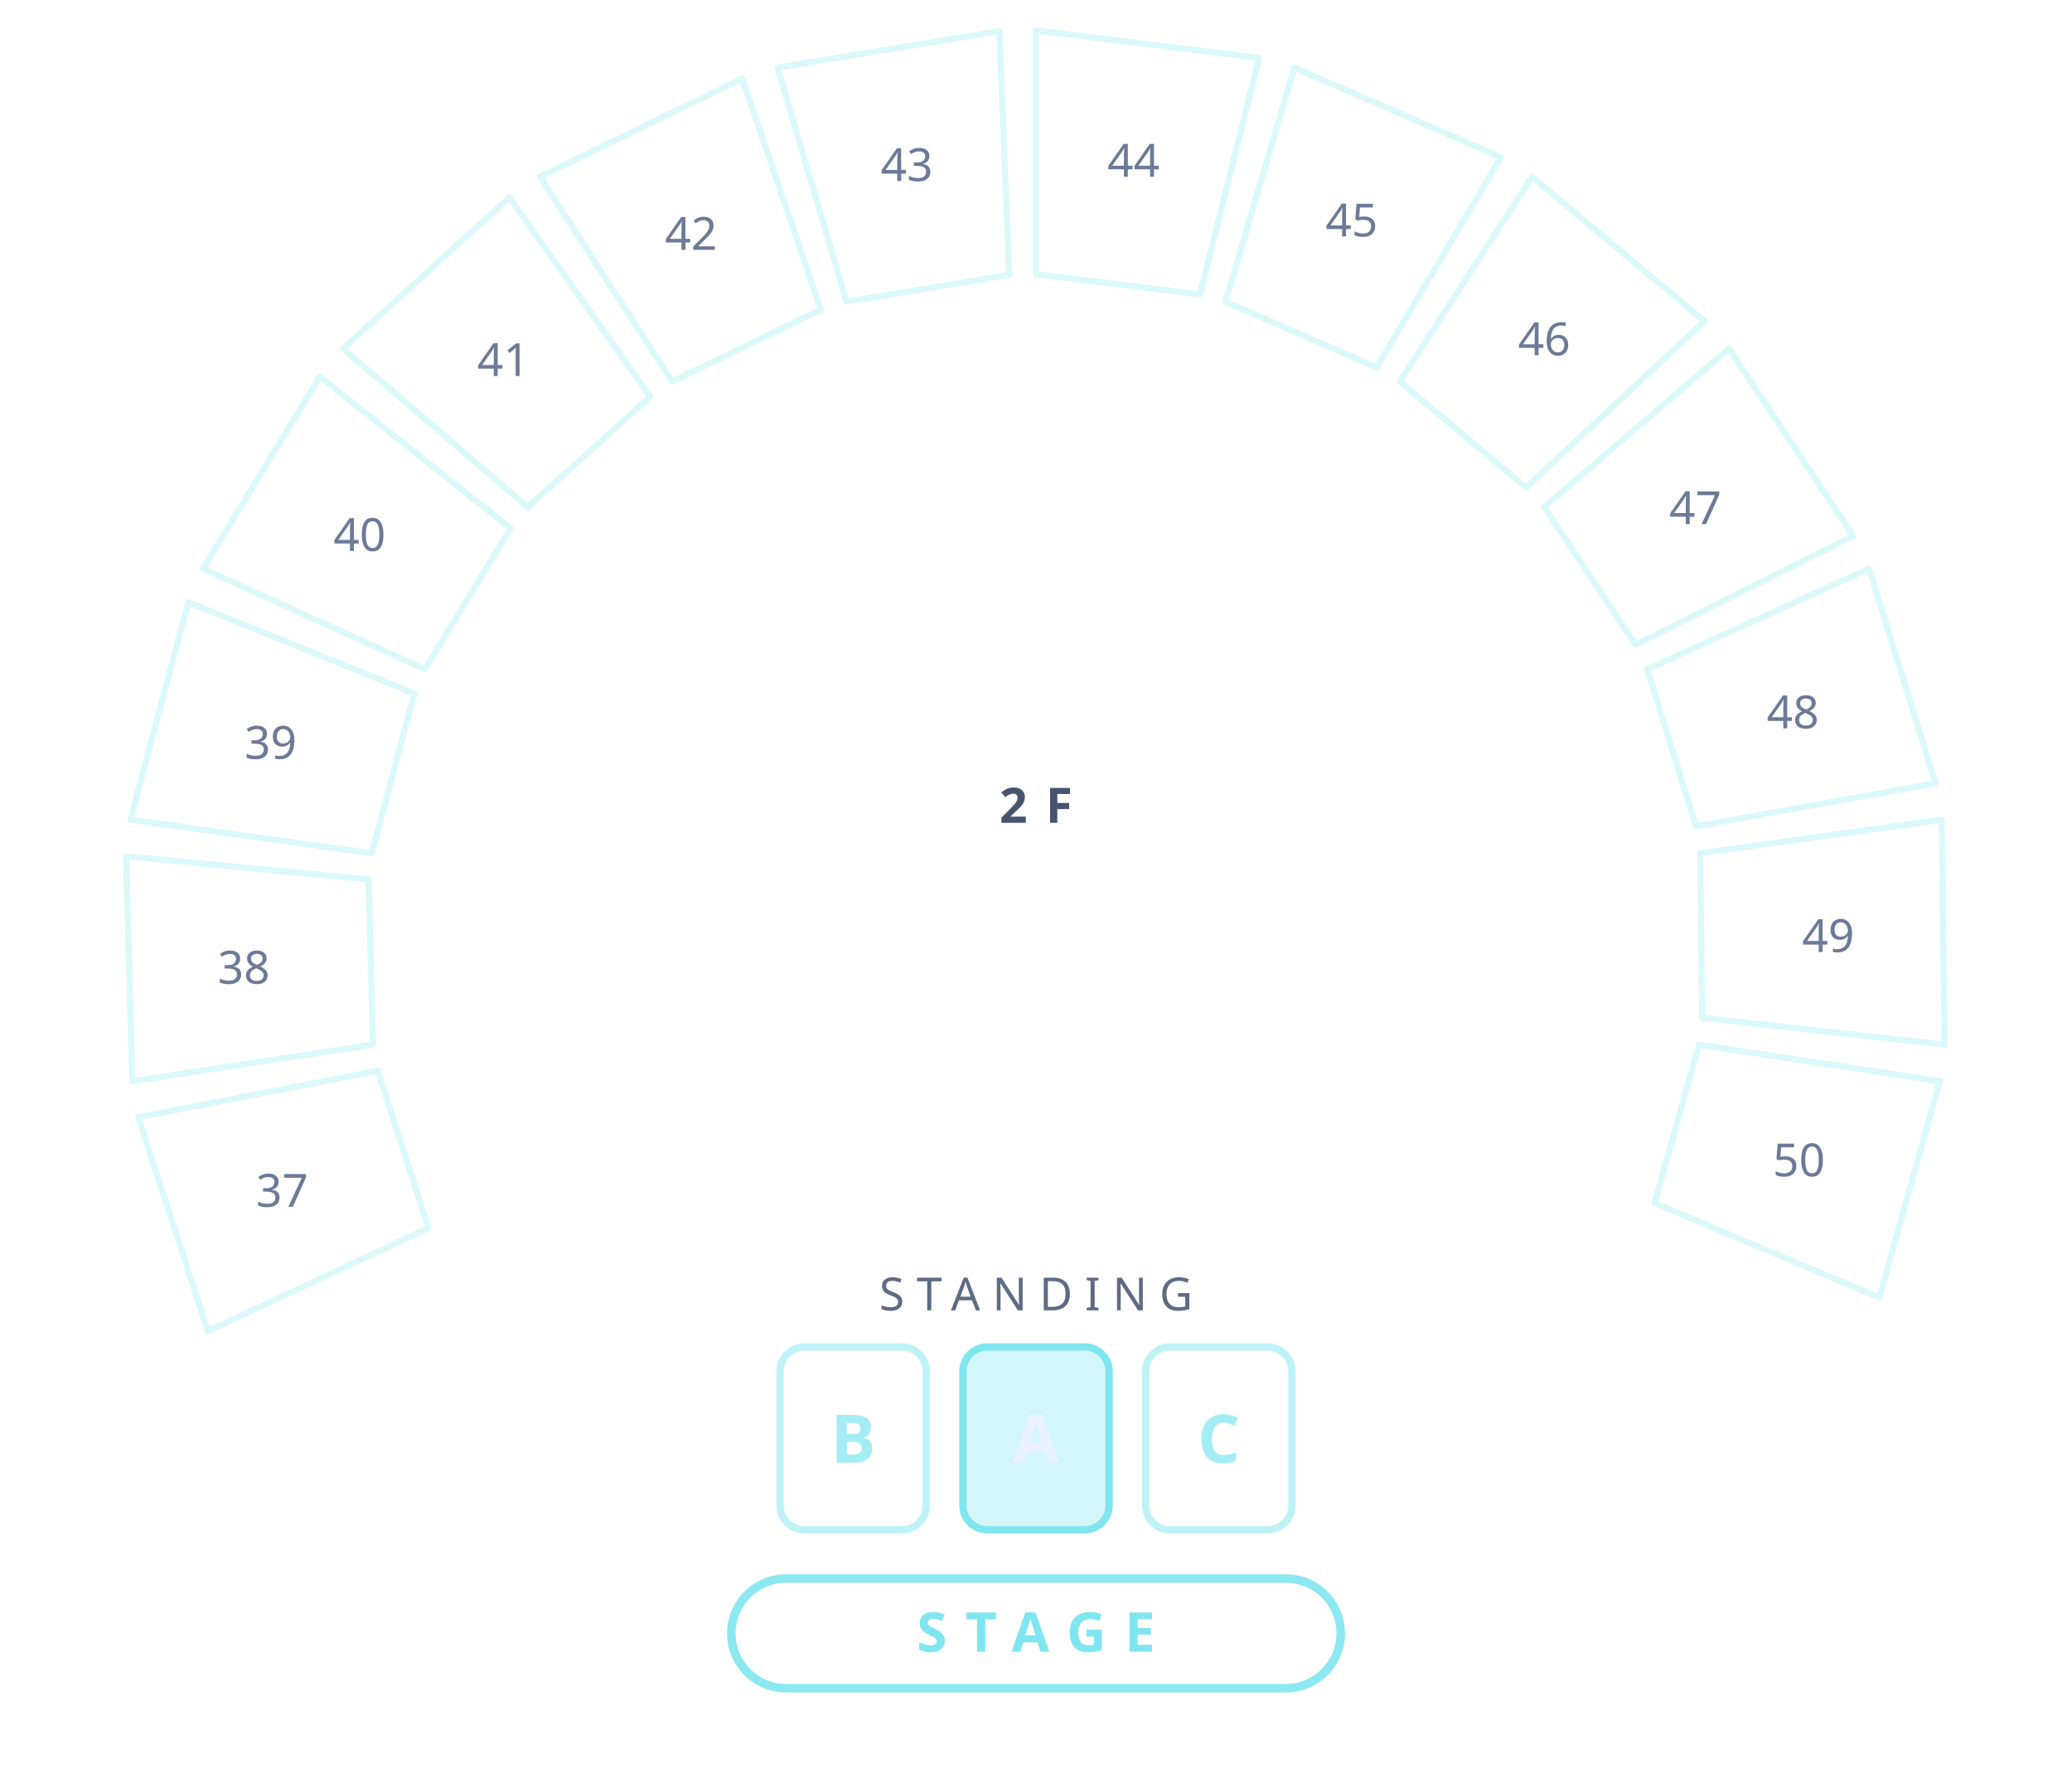
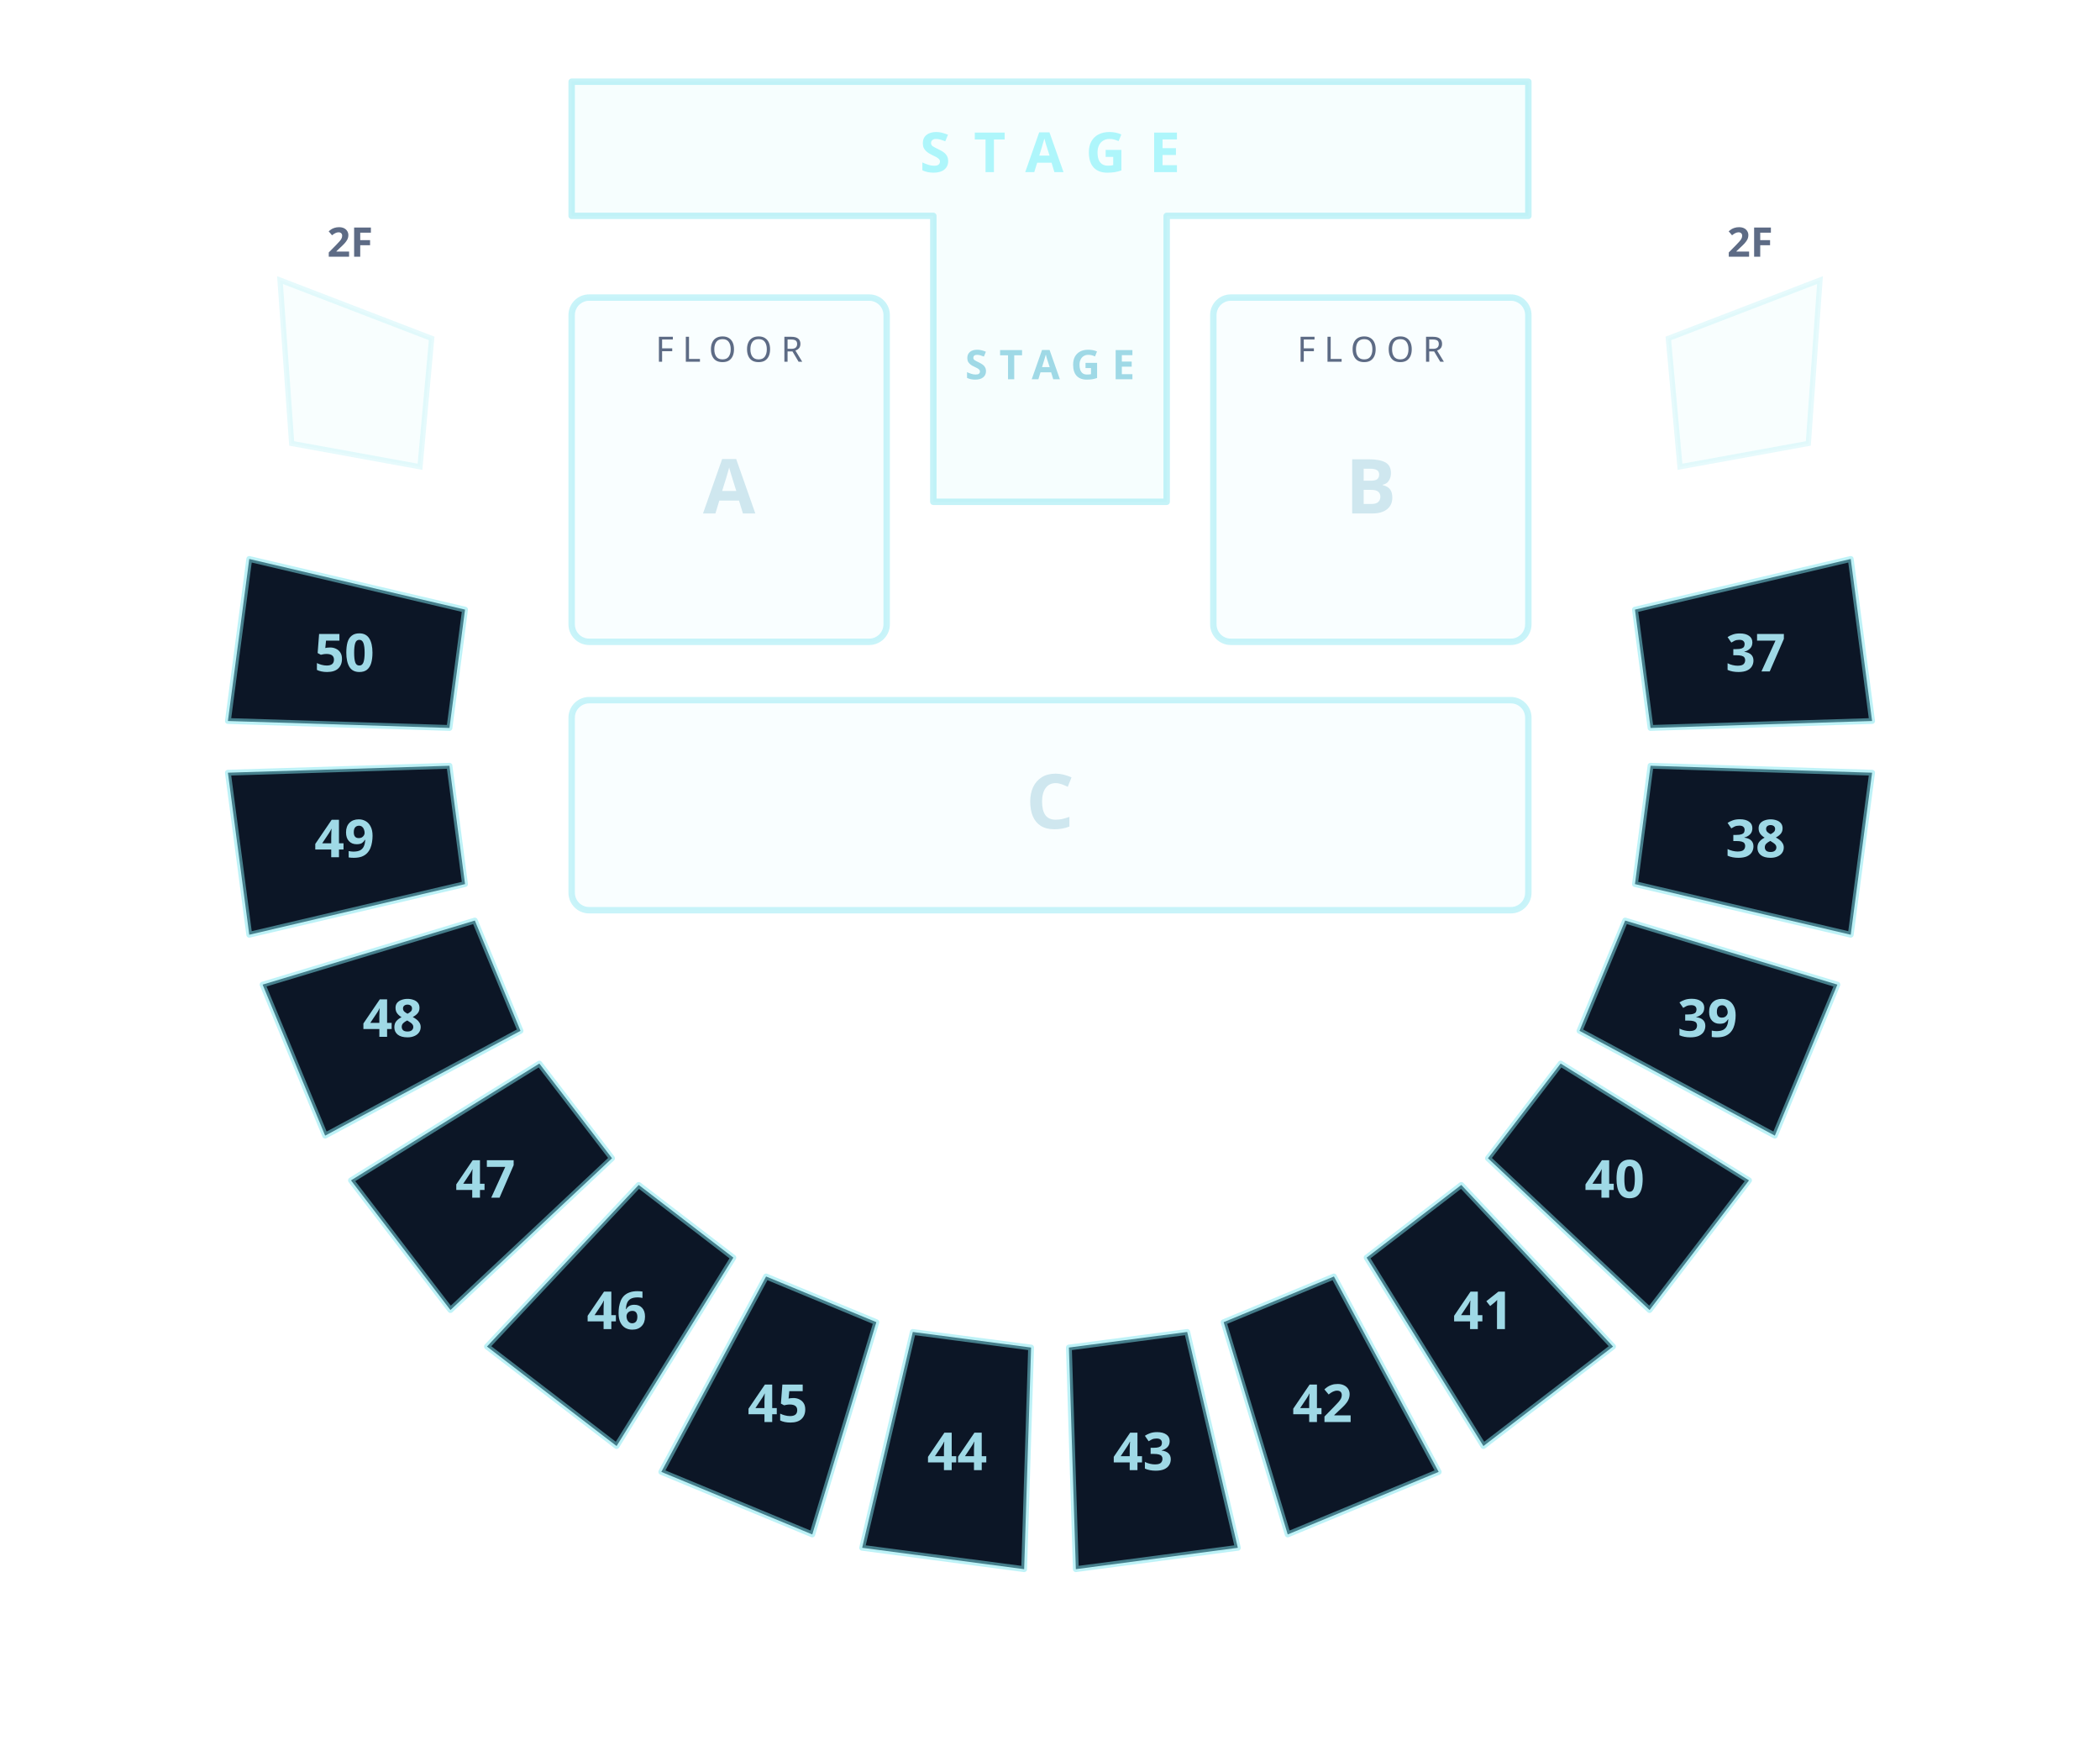
- <svg viewBox="0 -15 340 290" width="100%" style="display:block">
+ <svg viewBox="0 0 360 300" width="100%" style="display:block">
  <defs>
-     <filter id="bg" x="-30%" y="-30%" width="160%" height="160%">
-       <feGaussianBlur stdDeviation="3" />
+     <filter id="glow" x="-60%" y="-60%" width="220%" height="220%">
+       <feGaussianBlur stdDeviation="2.4" result="b" />
+       <feMerge>
+         <feMergeNode in="b" />
+         <feMergeNode in="SourceGraphic" />
+       </feMerge>
    </filter>
  </defs>
-   <rect x="120" y="244" width="100" height="18" rx="9" fill="none" stroke="#7fe6f0" stroke-width="1.4" opacity="0.9" />
-   <text x="170" y="256" text-anchor="middle" font-size="9" letter-spacing="3" fill="#7fe6f0" font-family="Pretendard,sans-serif" font-weight="700">STAGE</text>
-   <rect x="128" y="206" width="24" height="30" rx="4" fill="none" fill-opacity="0" stroke="#7fe6f0" stroke-width="1.2" opacity="0.5" />
-   <text x="140" y="225" text-anchor="middle" font-size="11" fill="#7fe6f0" font-family="Pretendard,sans-serif" font-weight="700" opacity="0.7">B</text>
-   <rect x="158" y="206" width="24" height="30" rx="4" fill="#7fe6f0" fill-opacity="0.34" stroke="#7fe6f0" stroke-width="1.2" opacity="1" />
-   <text x="170" y="225" text-anchor="middle" font-size="11" fill="#eaf2ff" font-family="Pretendard,sans-serif" font-weight="700" opacity="1">A</text>
-   <rect x="188" y="206" width="24" height="30" rx="4" fill="none" fill-opacity="0" stroke="#7fe6f0" stroke-width="1.2" opacity="0.5" />
-   <text x="200" y="225" text-anchor="middle" font-size="11" fill="#7fe6f0" font-family="Pretendard,sans-serif" font-weight="700" opacity="0.7">C</text>
-   <text x="170" y="200" text-anchor="middle" font-size="7.5" letter-spacing="2" fill="#5d6b85" font-family="Pretendard,sans-serif">STANDING</text>
-   <path id="zone-37" d="M70.3 186.5 L34.1 203.4 L22.7 168.3 L62.0 160.7 Z" fill="none" fill-opacity="0" stroke="rgba(143,233,240,0.32)" stroke-width="1" stroke-linejoin="round" />
-   <path id="zone-38" d="M61.2 156.4 L21.7 162.4 L20.7 125.5 L60.5 129.3 Z" fill="none" fill-opacity="0" stroke="rgba(143,233,240,0.32)" stroke-width="1" stroke-linejoin="round" />
-   <path id="zone-39" d="M61.0 125.0 L21.4 119.5 L30.9 83.8 L68.0 98.8 Z" fill="none" fill-opacity="0" stroke="rgba(143,233,240,0.32)" stroke-width="1" stroke-linejoin="round" />
-   <path id="zone-40" d="M69.7 94.8 L33.3 78.3 L52.5 46.8 L83.8 71.7 Z" fill="none" fill-opacity="0" stroke="rgba(143,233,240,0.32)" stroke-width="1" stroke-linejoin="round" />
-   <path id="zone-41" d="M86.6 68.2 L56.3 42.2 L83.6 17.4 L106.7 50.1 Z" fill="none" fill-opacity="0" stroke="rgba(143,233,240,0.32)" stroke-width="1" stroke-linejoin="round" />
-   <path id="zone-42" d="M110.3 47.6 L88.6 14.0 L121.8 -2.1 L134.7 35.8 Z" fill="none" fill-opacity="0" stroke="rgba(143,233,240,0.32)" stroke-width="1" stroke-linejoin="round" />
-   <path id="zone-43" d="M138.9 34.5 L127.6 -3.9 L164.0 -9.9 L165.6 30.1 Z" fill="none" fill-opacity="0" stroke="rgba(143,233,240,0.32)" stroke-width="1" stroke-linejoin="round" />
-   <path id="zone-44" d="M170.0 30.0 L170.0 -10.0 L206.6 -5.5 L196.9 33.3 Z" fill="none" fill-opacity="0" stroke="rgba(143,233,240,0.32)" stroke-width="1" stroke-linejoin="round" />
-   <path id="zone-45" d="M201.1 34.5 L212.4 -3.9 L246.3 10.8 L225.9 45.3 Z" fill="none" fill-opacity="0" stroke="rgba(143,233,240,0.32)" stroke-width="1" stroke-linejoin="round" />
-   <path id="zone-46" d="M229.7 47.6 L251.4 14.0 L279.7 37.7 L250.4 65.0 Z" fill="none" fill-opacity="0" stroke="rgba(143,233,240,0.32)" stroke-width="1" stroke-linejoin="round" />
-   <path id="zone-47" d="M253.4 68.2 L283.7 42.2 L304.1 72.9 L268.4 90.8 Z" fill="none" fill-opacity="0" stroke="rgba(143,233,240,0.32)" stroke-width="1" stroke-linejoin="round" />
-   <path id="zone-48" d="M270.3 94.8 L306.7 78.3 L317.6 113.5 L278.3 120.6 Z" fill="none" fill-opacity="0" stroke="rgba(143,233,240,0.32)" stroke-width="1" stroke-linejoin="round" />
-   <path id="zone-49" d="M279.0 125.0 L318.6 119.5 L319.1 156.4 L279.3 152.0 Z" fill="none" fill-opacity="0" stroke="rgba(143,233,240,0.32)" stroke-width="1" stroke-linejoin="round" />
-   <path id="zone-50" d="M278.8 156.4 L318.3 162.4 L308.4 197.9 L271.5 182.4 Z" fill="none" fill-opacity="0" stroke="rgba(143,233,240,0.32)" stroke-width="1" stroke-linejoin="round" />
-   <text x="46.3" y="183.0" text-anchor="middle" font-size="7.5" fill="#6b7a96" font-family="Pretendard,sans-serif" font-weight="500">37</text>
-   <text x="40.0" y="146.4" text-anchor="middle" font-size="7.5" fill="#6b7a96" font-family="Pretendard,sans-serif" font-weight="500">38</text>
-   <text x="44.4" y="109.5" text-anchor="middle" font-size="7.5" fill="#6b7a96" font-family="Pretendard,sans-serif" font-weight="500">39</text>
-   <text id="zone-text-40" x="59.0" y="75.4" text-anchor="middle" font-size="7.5" fill="#6b7a96" font-family="Pretendard,sans-serif" font-weight="500">40</text>
-   <text x="82.6" y="46.7" text-anchor="middle" font-size="7.5" fill="#6b7a96" font-family="Pretendard,sans-serif" font-weight="500">41</text>
-   <text x="113.4" y="26.0" text-anchor="middle" font-size="7.5" fill="#6b7a96" font-family="Pretendard,sans-serif" font-weight="500">42</text>
-   <text x="148.8" y="14.7" text-anchor="middle" font-size="7.5" fill="#6b7a96" font-family="Pretendard,sans-serif" font-weight="500">43</text>
-   <text id="zone-text-44" x="186.0" y="14.0" text-anchor="middle" font-size="7.5" fill="#6b7a96" font-family="Pretendard,sans-serif" font-weight="500">44</text>
-   <text x="221.8" y="23.8" text-anchor="middle" font-size="7.5" fill="#6b7a96" font-family="Pretendard,sans-serif" font-weight="500">45</text>
-   <text x="253.4" y="43.3" text-anchor="middle" font-size="7.5" fill="#6b7a96" font-family="Pretendard,sans-serif" font-weight="500">46</text>
-   <text x="278.2" y="71.0" text-anchor="middle" font-size="7.5" fill="#6b7a96" font-family="Pretendard,sans-serif" font-weight="500">47</text>
-   <text id="zone-text-48" x="294.2" y="104.5" text-anchor="middle" font-size="7.5" fill="#6b7a96" font-family="Pretendard,sans-serif" font-weight="500">48</text>
-   <text x="300.0" y="141.2" text-anchor="middle" font-size="7.5" fill="#6b7a96" font-family="Pretendard,sans-serif" font-weight="500">49</text>
-   <text x="295.2" y="178.0" text-anchor="middle" font-size="7.5" fill="#6b7a96" font-family="Pretendard,sans-serif" font-weight="500">50</text>
-   <text x="170" y="120" text-anchor="middle" font-size="8" letter-spacing="3" fill="#46546f" font-family="Pretendard,sans-serif" font-weight="600">2F</text>
+   <path d="M48 48 L74 58 L72 80 L50 76 Z" fill="rgba(143,233,240,0.06)" stroke="rgba(143,233,240,0.22)" stroke-width="0.9" />
+   <text x="60" y="44" text-anchor="middle" font-size="7" fill="#5d6b85" font-family="'Space Grotesk',sans-serif" font-weight="700">2F</text>
+   <path d="M312 48 L286 58 L288 80 L310 76 Z" fill="rgba(143,233,240,0.06)" stroke="rgba(143,233,240,0.22)" stroke-width="0.9" />
+   <text x="300" y="44" text-anchor="middle" font-size="7" fill="#5d6b85" font-family="'Space Grotesk',sans-serif" font-weight="700">2F</text>
+   <path d="M98 14 L262 14 L262 37 L200 37 L200 86 L160 86 L160 37 L98 37 Z" fill="rgba(127,230,240,0.07)" stroke="rgba(127,230,240,0.45)" stroke-width="1.1" stroke-linejoin="round" />
+   <text x="180" y="29.5" text-anchor="middle" font-size="9.5" letter-spacing="4" fill="#aef6fb" font-family="'Space Grotesk',sans-serif" font-weight="700">STAGE</text>
+   <text x="180" y="65" text-anchor="middle" font-size="7" letter-spacing="2" fill="#9fd9e6" font-family="'Space Grotesk',sans-serif" font-weight="700">STAGE</text>
+   <rect x="98" y="51" width="54" height="59" rx="3" fill="rgba(127,230,240,0.05)" stroke="rgba(127,230,240,0.42)" stroke-width="1.1" />
+   <text x="125" y="88" text-anchor="middle" font-size="13" fill="#cfe7ef" font-family="'Space Grotesk',sans-serif" font-weight="700">A</text>
+   <text x="125" y="62" text-anchor="middle" font-size="6" letter-spacing="1.5" fill="#5d6b85" font-family="'Pretendard',sans-serif">FLOOR</text>
+   <rect x="208" y="51" width="54" height="59" rx="3" fill="rgba(127,230,240,0.05)" stroke="rgba(127,230,240,0.42)" stroke-width="1.1" />
+   <text x="235" y="88" text-anchor="middle" font-size="13" fill="#cfe7ef" font-family="'Space Grotesk',sans-serif" font-weight="700">B</text>
+   <text x="235" y="62" text-anchor="middle" font-size="6" letter-spacing="1.5" fill="#5d6b85" font-family="'Pretendard',sans-serif">FLOOR</text>
+   <rect x="98" y="120" width="164" height="36" rx="3" fill="rgba(127,230,240,0.05)" stroke="rgba(127,230,240,0.42)" stroke-width="1.1" />
+   <text x="180" y="142" text-anchor="middle" font-size="13" fill="#cfe7ef" font-family="'Space Grotesk',sans-serif" font-weight="700">C</text>
+   <path id="zone-50" d="M42.73 95.8 L39.07 123.57 L77.05 124.76 L79.72 104.48 Z" fill="#0c1626" fill-opacity="1" stroke="rgba(127,230,240,0.5)" stroke-width="1" stroke-linejoin="round" />
+   <path id="zone-49" d="M39.07 132.43 L42.73 160.2 L79.72 151.52 L77.05 131.24 Z" fill="#0c1626" fill-opacity="1" stroke="rgba(127,230,240,0.5)" stroke-width="1" stroke-linejoin="round" />
+   <path id="zone-48" d="M45.02 168.75 L55.74 194.63 L89.23 176.67 L81.4 157.77 Z" fill="#0c1626" fill-opacity="1" stroke="rgba(127,230,240,0.5)" stroke-width="1" stroke-linejoin="round" />
+   <path id="zone-47" d="M60.17 202.3 L77.22 224.52 L104.92 198.51 L92.46 182.28 Z" fill="#0c1626" fill-opacity="1" stroke="rgba(127,230,240,0.5)" stroke-width="1" stroke-linejoin="round" />
+   <path id="zone-46" d="M83.48 230.78 L105.7 247.83 L125.72 215.54 L109.49 203.08 Z" fill="#0c1626" fill-opacity="1" stroke="rgba(127,230,240,0.5)" stroke-width="1" stroke-linejoin="round" />
+   <path id="zone-45" d="M113.37 252.26 L139.25 262.98 L150.23 226.6 L131.33 218.77 Z" fill="#0c1626" fill-opacity="1" stroke="rgba(127,230,240,0.5)" stroke-width="1" stroke-linejoin="round" />
+   <path id="zone-44" d="M147.8 265.27 L175.57 268.93 L176.76 230.95 L156.48 228.28 Z" fill="#0c1626" fill-opacity="1" stroke="rgba(127,230,240,0.5)" stroke-width="1" stroke-linejoin="round" />
+   <path id="zone-43" d="M184.43 268.93 L212.2 265.27 L203.52 228.28 L183.24 230.95 Z" fill="#0c1626" fill-opacity="1" stroke="rgba(127,230,240,0.5)" stroke-width="1" stroke-linejoin="round" />
+   <path id="zone-42" d="M220.75 262.98 L246.63 252.26 L228.67 218.77 L209.77 226.6 Z" fill="#0c1626" fill-opacity="1" stroke="rgba(127,230,240,0.5)" stroke-width="1" stroke-linejoin="round" />
+   <path id="zone-41" d="M254.3 247.83 L276.52 230.78 L250.51 203.08 L234.28 215.54 Z" fill="#0c1626" fill-opacity="1" stroke="rgba(127,230,240,0.5)" stroke-width="1" stroke-linejoin="round" />
+   <path id="zone-40" d="M282.78 224.52 L299.83 202.3 L267.54 182.28 L255.08 198.51 Z" fill="#0c1626" fill-opacity="1" stroke="rgba(127,230,240,0.5)" stroke-width="1" stroke-linejoin="round" />
+   <path id="zone-39" d="M304.26 194.63 L314.98 168.75 L278.6 157.77 L270.77 176.67 Z" fill="#0c1626" fill-opacity="1" stroke="rgba(127,230,240,0.5)" stroke-width="1" stroke-linejoin="round" />
+   <path id="zone-38" d="M317.27 160.2 L320.93 132.43 L282.95 131.24 L280.28 151.52 Z" fill="#0c1626" fill-opacity="1" stroke="rgba(127,230,240,0.5)" stroke-width="1" stroke-linejoin="round" />
+   <path id="zone-37" d="M320.93 123.57 L317.27 95.8 L280.28 104.48 L282.95 124.76 Z" fill="#0c1626" fill-opacity="1" stroke="rgba(127,230,240,0.5)" stroke-width="1" stroke-linejoin="round" />
+   <text id="zone-text-50" x="59.04" y="115.08" text-anchor="middle" font-size="9" font-weight="700" fill="#9fd9e6" font-family="'Space Grotesk',sans-serif">50</text>
+   <text id="zone-text-49" x="59.04" y="146.92" text-anchor="middle" font-size="9" font-weight="700" fill="#9fd9e6" font-family="'Space Grotesk',sans-serif">49</text>
+   <text id="zone-text-48" x="67.29" y="177.69" text-anchor="middle" font-size="9" font-weight="700" fill="#9fd9e6" font-family="'Space Grotesk',sans-serif">48</text>
+   <text id="zone-text-47" x="83.21" y="205.27" text-anchor="middle" font-size="9" font-weight="700" fill="#9fd9e6" font-family="'Space Grotesk',sans-serif">47</text>
+   <text id="zone-text-46" x="105.73" y="227.79" text-anchor="middle" font-size="9" font-weight="700" fill="#9fd9e6" font-family="'Space Grotesk',sans-serif">46</text>
+   <text id="zone-text-45" x="133.31" y="243.71" text-anchor="middle" font-size="9" font-weight="700" fill="#9fd9e6" font-family="'Space Grotesk',sans-serif">45</text>
+   <text id="zone-text-44" x="164.08" y="251.96" text-anchor="middle" font-size="9" font-weight="700" fill="#9fd9e6" font-family="'Space Grotesk',sans-serif">44</text>
+   <text id="zone-text-43" x="195.92" y="251.96" text-anchor="middle" font-size="9" font-weight="700" fill="#9fd9e6" font-family="'Space Grotesk',sans-serif">43</text>
+   <text id="zone-text-42" x="226.69" y="243.71" text-anchor="middle" font-size="9" font-weight="700" fill="#9fd9e6" font-family="'Space Grotesk',sans-serif">42</text>
+   <text id="zone-text-41" x="254.27" y="227.79" text-anchor="middle" font-size="9" font-weight="700" fill="#9fd9e6" font-family="'Space Grotesk',sans-serif">41</text>
+   <text id="zone-text-40" x="276.79" y="205.27" text-anchor="middle" font-size="9" font-weight="700" fill="#9fd9e6" font-family="'Space Grotesk',sans-serif">40</text>
+   <text id="zone-text-39" x="292.71" y="177.69" text-anchor="middle" font-size="9" font-weight="700" fill="#9fd9e6" font-family="'Space Grotesk',sans-serif">39</text>
+   <text id="zone-text-38" x="300.96" y="146.92" text-anchor="middle" font-size="9" font-weight="700" fill="#9fd9e6" font-family="'Space Grotesk',sans-serif">38</text>
+   <text id="zone-text-37" x="300.96" y="115.08" text-anchor="middle" font-size="9" font-weight="700" fill="#9fd9e6" font-family="'Space Grotesk',sans-serif">37</text>
</svg>
